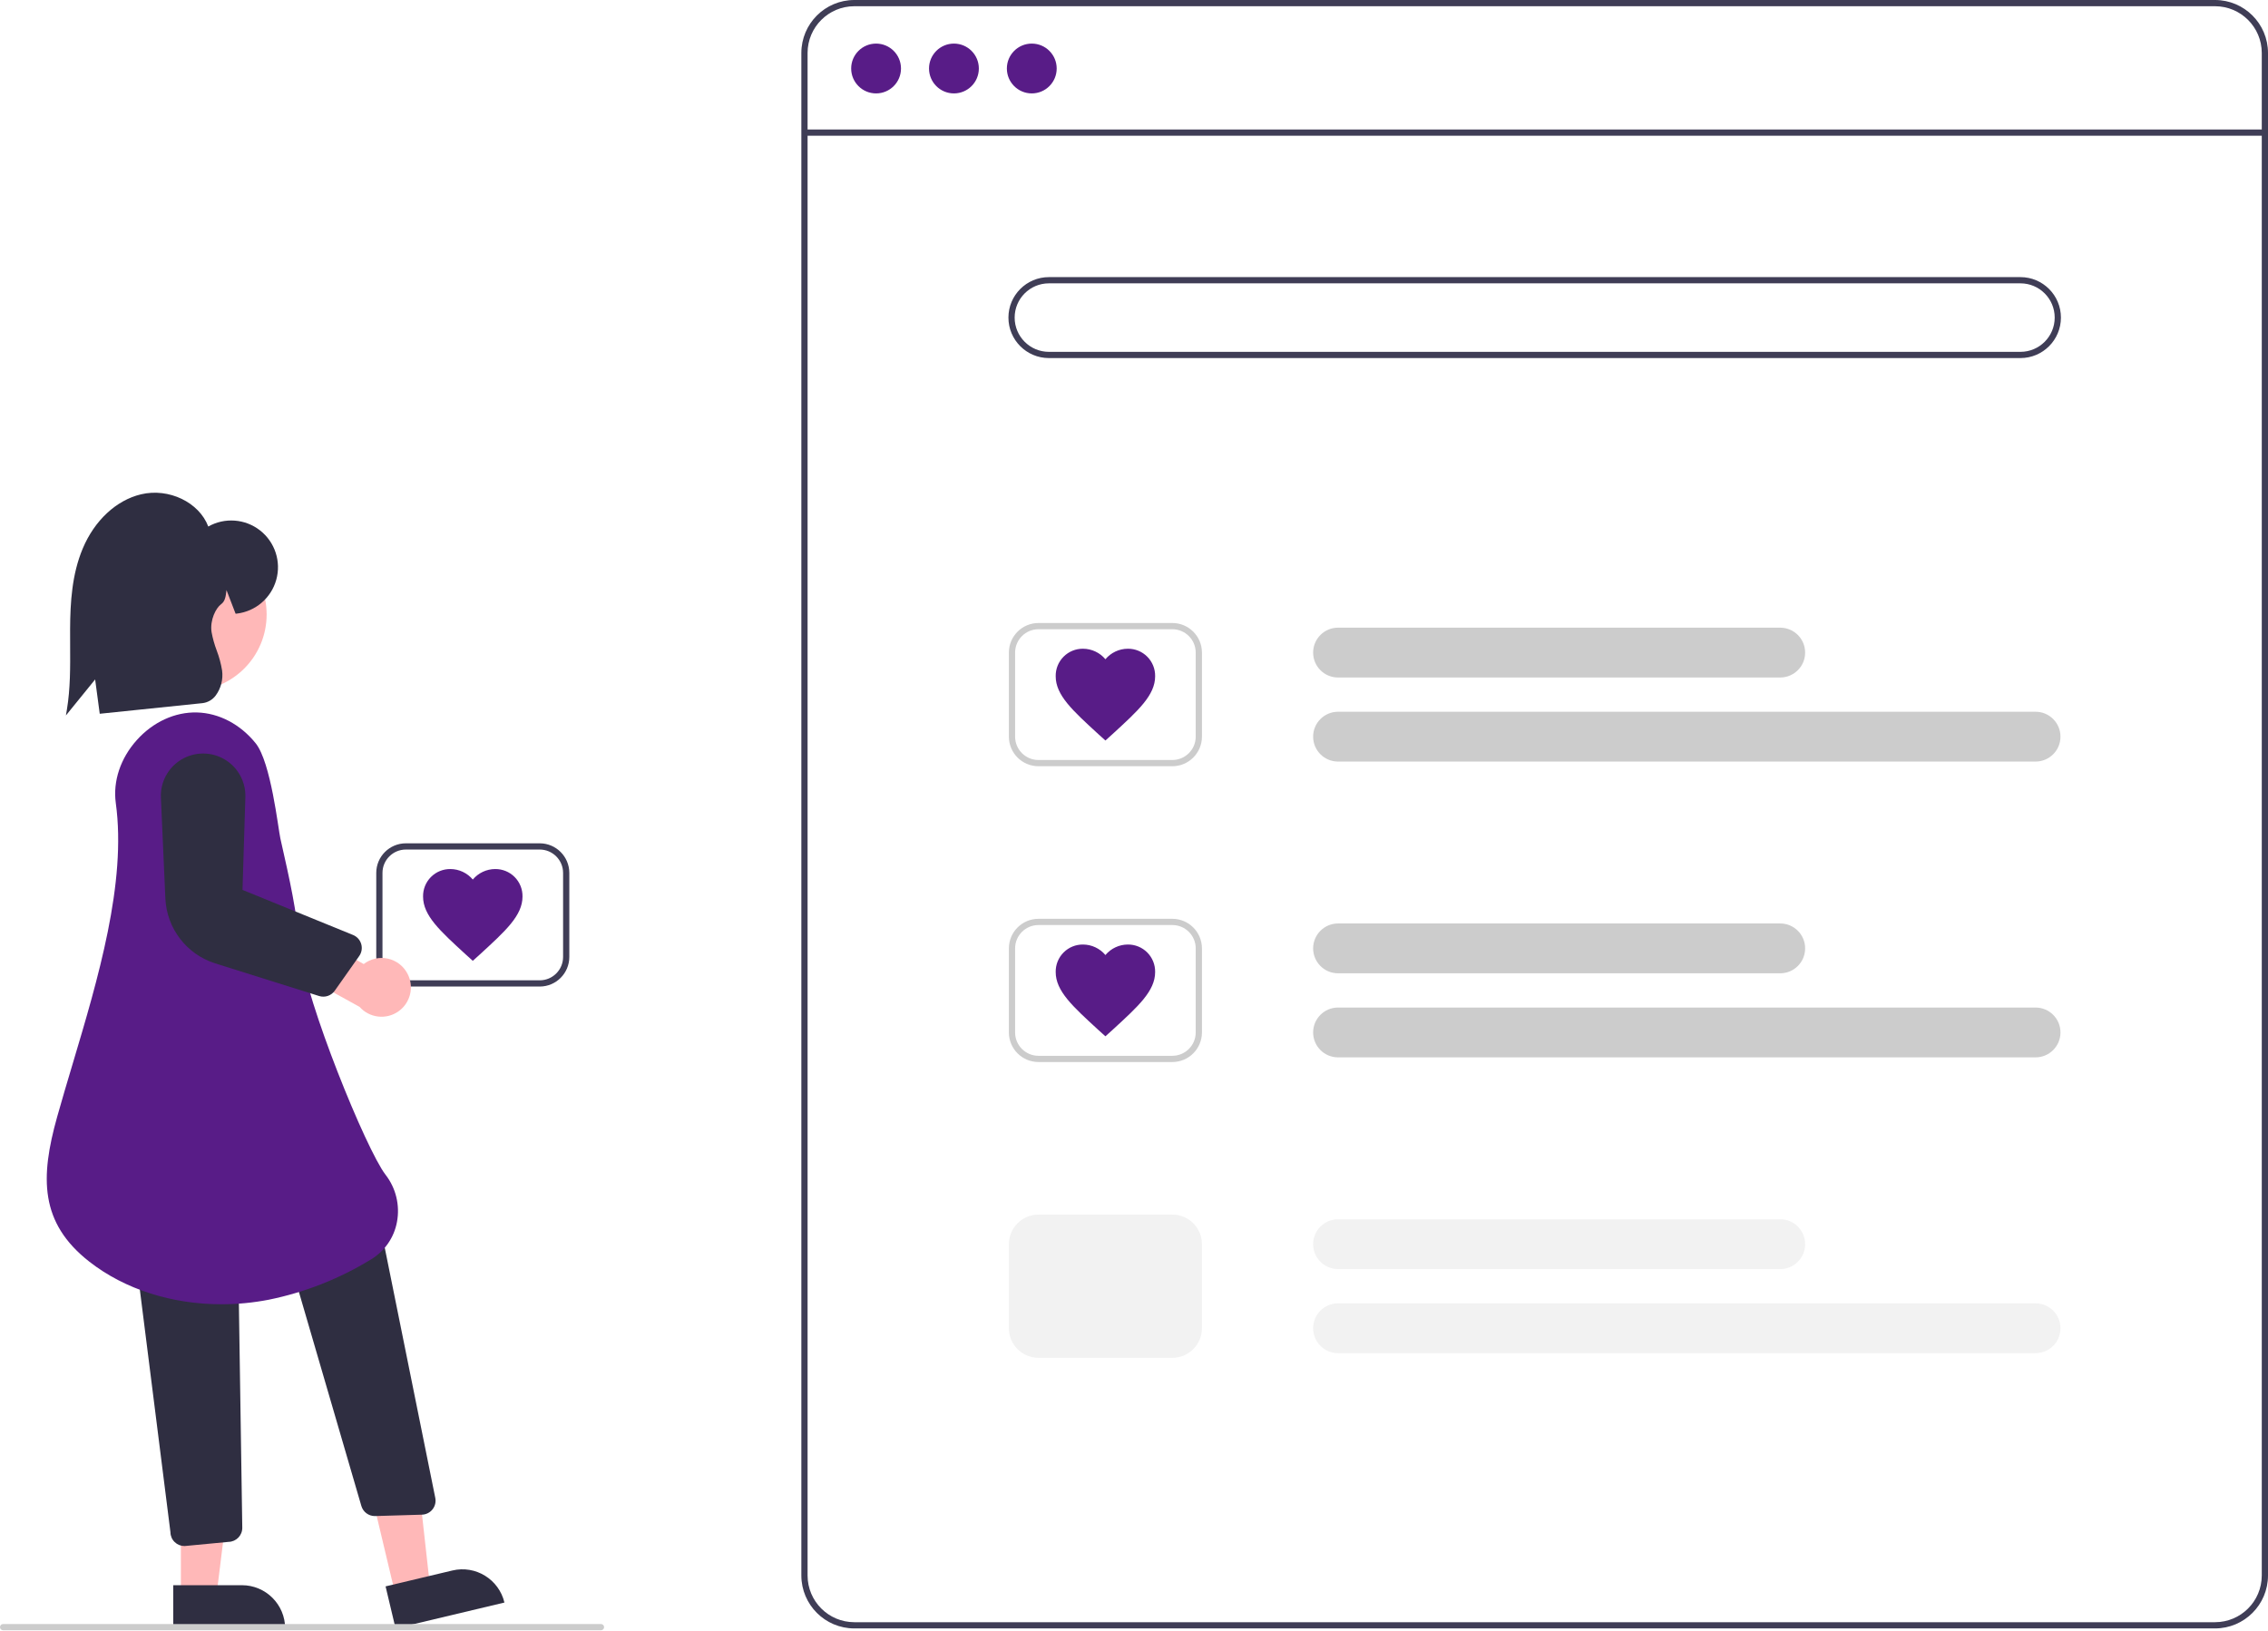
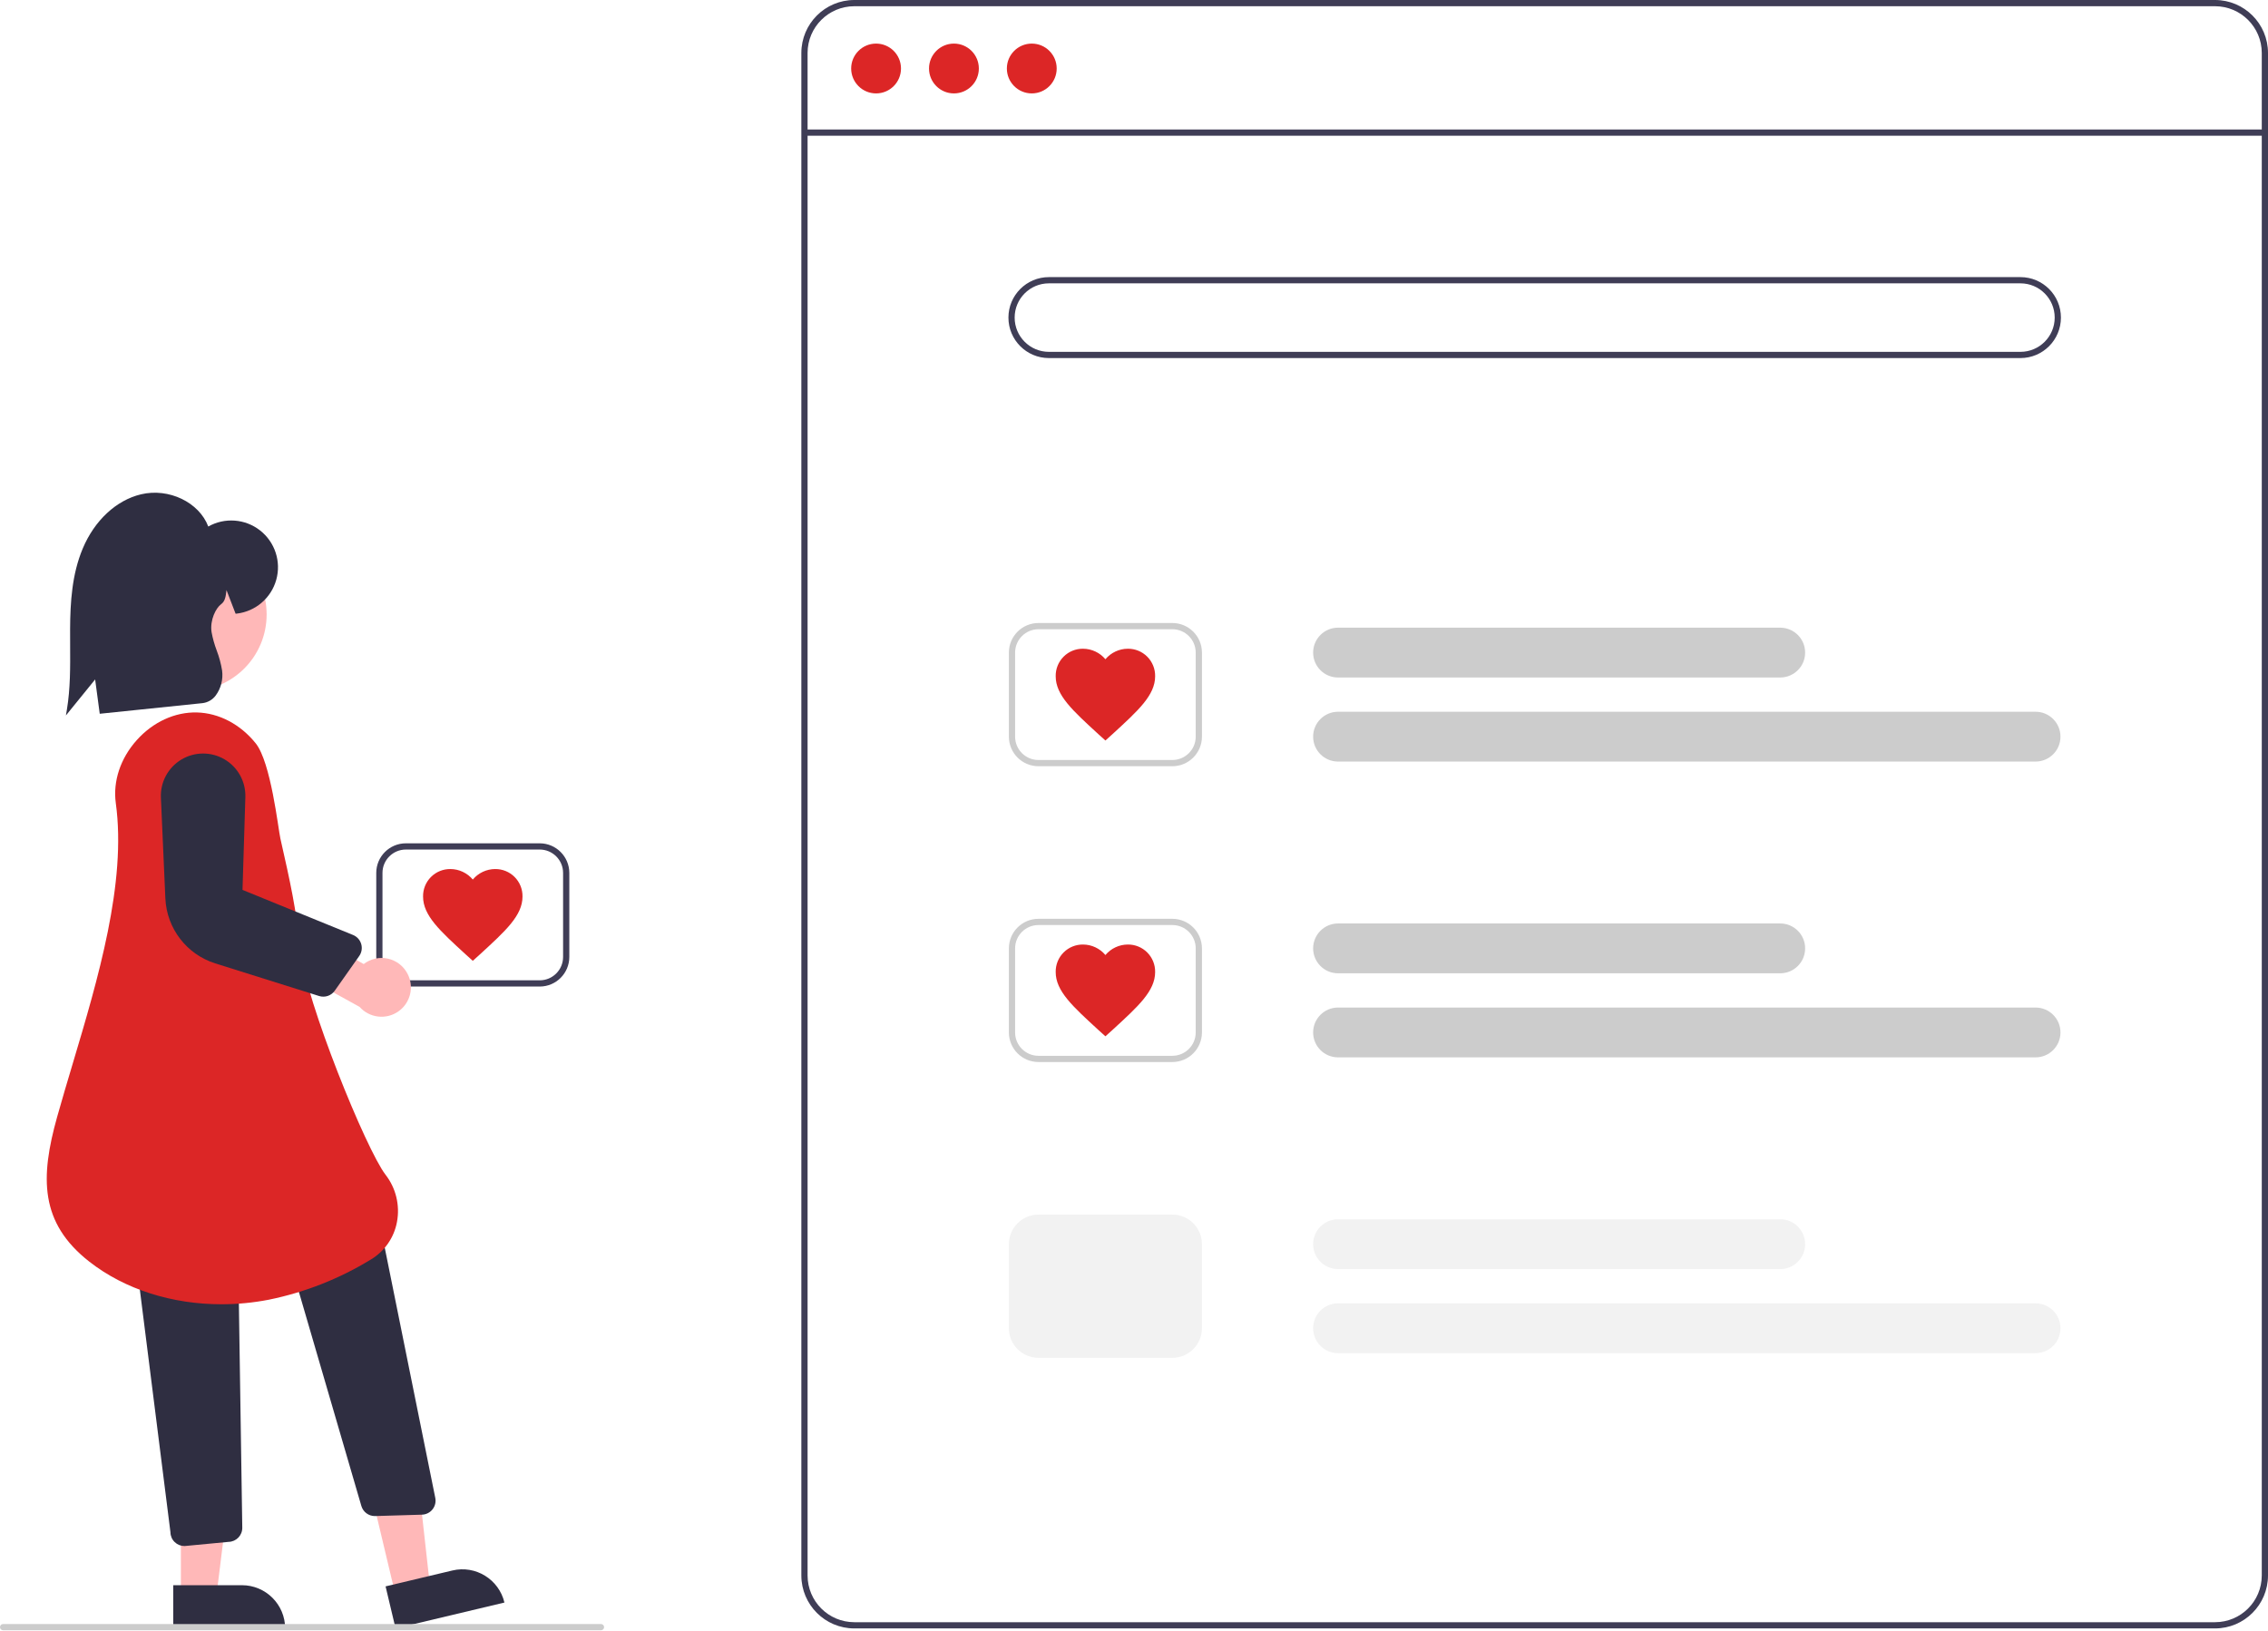
<svg xmlns="http://www.w3.org/2000/svg" width="728.346" height="523.591" viewBox="0 0 728.346 523.591" role="img" artist="Katerina Limpitsouni" source="https://undraw.co/">
  <path d="M947.173,711.205h-437a17.019,17.019,0,0,1-17-17v-489a17.019,17.019,0,0,1,17-17h437a17.019,17.019,0,0,1,17,17v489A17.019,17.019,0,0,1,947.173,711.205Zm-437-521a15.017,15.017,0,0,0-15,15v489a15.017,15.017,0,0,0,15,15h437a15.017,15.017,0,0,0,15-15v-489a15.017,15.017,0,0,0-15-15Z" transform="translate(-235.8268 -188.2047)" fill="#3f3d56" />
  <rect x="258.346" y="41.59" width="469" height="2" fill="#3f3d56" />
-   <circle cx="281.346" cy="22" r="8" fill="#581C87" />
-   <circle cx="306.346" cy="22" r="8" fill="#581C87" />
-   <circle cx="331.346" cy="22" r="8" fill="#581C87" />
+   <circle cx="281.346" cy="22" r="8" fill="#dc2626" />
+   <circle cx="306.346" cy="22" r="8" fill="#dc2626" />
+   <circle cx="331.346" cy="22" r="8" fill="#dc2626" />
  <path d="M884.673,303.205h-312a13,13,0,0,1,0-26h312a13,13,0,0,1,0,26Zm-312-24a11,11,0,0,0,0,22h312a11,11,0,0,0,0-22Z" transform="translate(-235.8268 -188.2047)" fill="#3f3d56" />
  <path d="M807.528,405.795h-142a8,8,0,0,1,0-16h142a8,8,0,0,1,0,16Z" transform="translate(-235.8268 -188.2047)" fill="#ccc" />
  <path d="M889.528,432.795h-224a8,8,0,0,1,0-16h224a8,8,0,0,1,0,16Z" transform="translate(-235.8268 -188.2047)" fill="#ccc" />
  <path d="M612.319,434.295h-43a9.511,9.511,0,0,1-9.5-9.5v-27a9.511,9.511,0,0,1,9.5-9.5h43a9.511,9.511,0,0,1,9.5,9.5v27A9.511,9.511,0,0,1,612.319,434.295Zm-43-44a7.508,7.508,0,0,0-7.5,7.5v27a7.508,7.508,0,0,0,7.5,7.5h43a7.508,7.508,0,0,0,7.5-7.5v-27a7.508,7.508,0,0,0-7.5-7.5Z" transform="translate(-235.8268 -188.2047)" fill="#ccc" />
  <path d="M807.528,500.795h-142a8,8,0,0,1,0-16h142a8,8,0,0,1,0,16Z" transform="translate(-235.8268 -188.2047)" fill="#ccc" />
  <path d="M889.528,527.795h-224a8,8,0,1,1,0-16h224a8,8,0,0,1,0,16Z" transform="translate(-235.8268 -188.2047)" fill="#ccc" />
  <path d="M612.319,529.295h-43a9.511,9.511,0,0,1-9.5-9.5v-27a9.511,9.511,0,0,1,9.5-9.5h43a9.511,9.511,0,0,1,9.5,9.5v27A9.511,9.511,0,0,1,612.319,529.295Zm-43-44a7.508,7.508,0,0,0-7.5,7.5v27a7.508,7.508,0,0,0,7.5,7.5h43a7.508,7.508,0,0,0,7.5-7.5v-27a7.508,7.508,0,0,0-7.5-7.5Z" transform="translate(-235.8268 -188.2047)" fill="#ccc" />
  <path d="M807.528,595.795h-142a8,8,0,0,1,0-16h142a8,8,0,0,1,0,16Z" transform="translate(-235.8268 -188.2047)" fill="#f2f2f2" />
  <path d="M889.528,622.795h-224a8,8,0,0,1,0-16h224a8,8,0,0,1,0,16Z" transform="translate(-235.8268 -188.2047)" fill="#f2f2f2" />
  <path d="M612.319,624.295h-43a9.511,9.511,0,0,1-9.5-9.5v-27a9.511,9.511,0,0,1,9.5-9.5h43a9.511,9.511,0,0,1,9.5,9.5v27A9.511,9.511,0,0,1,612.319,624.295Z" transform="translate(-235.8268 -188.2047)" fill="#f2f2f2" />
-   <path d="M590.819,426.034l-2.315-2.089c-8.223-7.549-13.651-12.449-13.651-18.553a8.683,8.683,0,0,1,8.782-8.835,9.445,9.445,0,0,1,7.185,3.373,9.445,9.445,0,0,1,7.185-3.373,8.683,8.683,0,0,1,8.782,8.835c0,6.104-5.429,11.004-13.651,18.553Z" transform="translate(-235.8268 -188.2047)" fill="#581C87" />
-   <path d="M590.819,521.034l-2.315-2.089c-8.223-7.549-13.651-12.449-13.651-18.553a8.683,8.683,0,0,1,8.782-8.835,9.445,9.445,0,0,1,7.185,3.373,9.445,9.445,0,0,1,7.185-3.373,8.683,8.683,0,0,1,8.782,8.835c0,6.104-5.429,11.004-13.651,18.553Z" transform="translate(-235.8268 -188.2047)" fill="#581C87" />
+   <path d="M590.819,426.034l-2.315-2.089c-8.223-7.549-13.651-12.449-13.651-18.553a8.683,8.683,0,0,1,8.782-8.835,9.445,9.445,0,0,1,7.185,3.373,9.445,9.445,0,0,1,7.185-3.373,8.683,8.683,0,0,1,8.782,8.835c0,6.104-5.429,11.004-13.651,18.553Z" transform="translate(-235.8268 -188.2047)" fill="#dc2626" />
+   <path d="M590.819,521.034l-2.315-2.089c-8.223-7.549-13.651-12.449-13.651-18.553a8.683,8.683,0,0,1,8.782-8.835,9.445,9.445,0,0,1,7.185,3.373,9.445,9.445,0,0,1,7.185-3.373,8.683,8.683,0,0,1,8.782,8.835c0,6.104-5.429,11.004-13.651,18.553Z" transform="translate(-235.8268 -188.2047)" fill="#dc2626" />
  <path d="M409.157,505.052h-43a9.511,9.511,0,0,1-9.5-9.5v-27a9.511,9.511,0,0,1,9.5-9.5h43a9.511,9.511,0,0,1,9.5,9.5v27A9.511,9.511,0,0,1,409.157,505.052Zm-43-44a7.508,7.508,0,0,0-7.5,7.5v27a7.508,7.508,0,0,0,7.5,7.5h43a7.508,7.508,0,0,0,7.5-7.5v-27a7.508,7.508,0,0,0-7.5-7.5Z" transform="translate(-235.8268 -188.2047)" fill="#3f3d56" />
-   <path d="M387.657,496.791l-2.315-2.089c-8.223-7.549-13.651-12.449-13.651-18.553a8.683,8.683,0,0,1,8.782-8.835,9.445,9.445,0,0,1,7.185,3.373,9.445,9.445,0,0,1,7.185-3.373,8.683,8.683,0,0,1,8.782,8.835c0,6.104-5.429,11.004-13.651,18.553Z" transform="translate(-235.8268 -188.2047)" fill="#581C87" />
+   <path d="M387.657,496.791l-2.315-2.089c-8.223-7.549-13.651-12.449-13.651-18.553a8.683,8.683,0,0,1,8.782-8.835,9.445,9.445,0,0,1,7.185,3.373,9.445,9.445,0,0,1,7.185-3.373,8.683,8.683,0,0,1,8.782,8.835c0,6.104-5.429,11.004-13.651,18.553Z" transform="translate(-235.8268 -188.2047)" fill="#dc2626" />
  <polygon points="126.965 512.106 138.087 509.46 133.175 465.302 116.76 469.207 126.965 512.106" fill="#ffb8b8" />
  <path d="M360.771,693.354h35.93a0,0,0,0,1,0,0v13.882a0,0,0,0,1,0,0H374.653a13.882,13.882,0,0,1-13.882-13.882v0A0,0,0,0,1,360.771,693.354Z" transform="translate(673.4245 1105.729) rotate(166.6194)" fill="#2f2e41" />
  <path d="M351.875,671.877l-24.155-82.786,30.185-7.487,17.708,87.676a4.5,4.5,0,0,1-4.277,5.389l-15.007.446c-.045.001-.09.002-.135.002A4.501,4.501,0,0,1,351.875,671.877Z" transform="translate(-235.8268 -188.2047)" fill="#2f2e41" />
  <polygon points="58.09 512.384 69.522 512.383 74.959 468.287 58.086 468.289 58.09 512.384" fill="#ffb8b8" />
  <path d="M291.467,697.321h35.93a0,0,0,0,1,0,0V711.203a0,0,0,0,1,0,0H305.349a13.882,13.882,0,0,1-13.882-13.882v0A0,0,0,0,1,291.467,697.321Z" transform="translate(383.1015 1220.292) rotate(179.9948)" fill="#2f2e41" />
  <path d="M291.909,683.456a4.415,4.415,0,0,1-1.344-3.129l-10.416-82.585a4.506,4.506,0,0,1,4.467-4.522l23.248-.168h.033a4.512,4.512,0,0,1,4.499,4.431l1.236,81.355a4.497,4.497,0,0,1-4.396,4.566l-14.113,1.341c-.022 0-.043 0-.065 0A4.468,4.468,0,0,1,291.909,683.456Z" transform="translate(-235.8268 -188.2047)" fill="#2f2e41" />
  <circle cx="61.065" cy="197.348" r="24.561" fill="#ffb8b8" />
-   <path d="M264.534,593.427C248.554,580.941,248.723,566.374,254.176,546.917c1.536-5.481,3.194-11.036,4.949-16.917,8.155-27.325,17.398-58.296,13.889-83.868l.495-.068-.495.068c-.961-7.004,1.489-14.371,6.721-20.212,5.233-5.842,12.276-9.079,19.355-8.896,7.067.188,13.94,3.801,18.854,9.913,4.891,6.082,7.225,27.466,7.917,30.531,3.177,14.067,5.094,22.558,6.469,36.103,1.626,16.013,21.103,63.891,27.309,71.92a19,19,0,0,1,3.677,15.133,17.805,17.805,0,0,1-8.455,12.135,101.648,101.648,0,0,1-32.706,12.871,80.174,80.174,0,0,1-15.227,1.465C291.071,607.094,275.919,602.323,264.534,593.427Z" transform="translate(-235.8268 -188.2047)" fill="#581C87" />
+   <path d="M264.534,593.427C248.554,580.941,248.723,566.374,254.176,546.917c1.536-5.481,3.194-11.036,4.949-16.917,8.155-27.325,17.398-58.296,13.889-83.868l.495-.068-.495.068c-.961-7.004,1.489-14.371,6.721-20.212,5.233-5.842,12.276-9.079,19.355-8.896,7.067.188,13.94,3.801,18.854,9.913,4.891,6.082,7.225,27.466,7.917,30.531,3.177,14.067,5.094,22.558,6.469,36.103,1.626,16.013,21.103,63.891,27.309,71.92a19,19,0,0,1,3.677,15.133,17.805,17.805,0,0,1-8.455,12.135,101.648,101.648,0,0,1-32.706,12.871,80.174,80.174,0,0,1-15.227,1.465C291.071,607.094,275.919,602.323,264.534,593.427Z" transform="translate(-235.8268 -188.2047)" fill="#dc2626" />
  <path d="M366.672,500.894a9.377,9.377,0,0,0-14.048-3.063l-18.611-10.62-9.212,9.736,26.493,14.628a9.428,9.428,0,0,0,15.379-10.682Z" transform="translate(-235.8268 -188.2047)" fill="#ffb8b8" />
  <path d="M338.3,508.093l-33.357-10.479a22.961,22.961,0,0,1-16.009-20.828l-1.435-32.411a13.571,13.571,0,1,1,27.123-.183l-.917,29.82,35.502,14.479a4.5,4.5,0,0,1,1.978,6.76l-7.857,11.143a4.488,4.488,0,0,1-5.027,1.7Z" transform="translate(-235.8268 -188.2047)" fill="#2f2e41" />
  <path d="M257.309,416.116c1.122-6.731,1.081-13.708,1.041-20.455-.011-1.832-.022-3.663-.01-5.49.052-8.494.579-17.496,4.052-25.784,3.779-9.02,10.778-15.533,18.721-17.422,8.956-2.133,18.673,2.582,21.599,10.345a15.007,15.007,0,1,1,9.149,27.969l-.375.033-2.927-7.605c-.017.133-.032.268-.049.404-.186,1.577-.379,3.208-1.681,4.149h0c-1.625,1.176-3.65,5.045-3.058,8.966a33.802,33.802,0,0,0,1.642,5.881,32.277,32.277,0,0,1,1.742,6.479,11.065,11.065,0,0,1-2.072,8.014,6.186,6.186,0,0,1-4.239,2.432l-32.988,3.411-1.475-11.019-9.383,11.557Z" transform="translate(-235.8268 -188.2047)" fill="#2f2e41" />
  <path d="M428.827,711.795h-192a1,1,0,0,1,0-2h192a1,1,0,0,1,0,2Z" transform="translate(-235.8268 -188.2047)" fill="#ccc" />
</svg>
